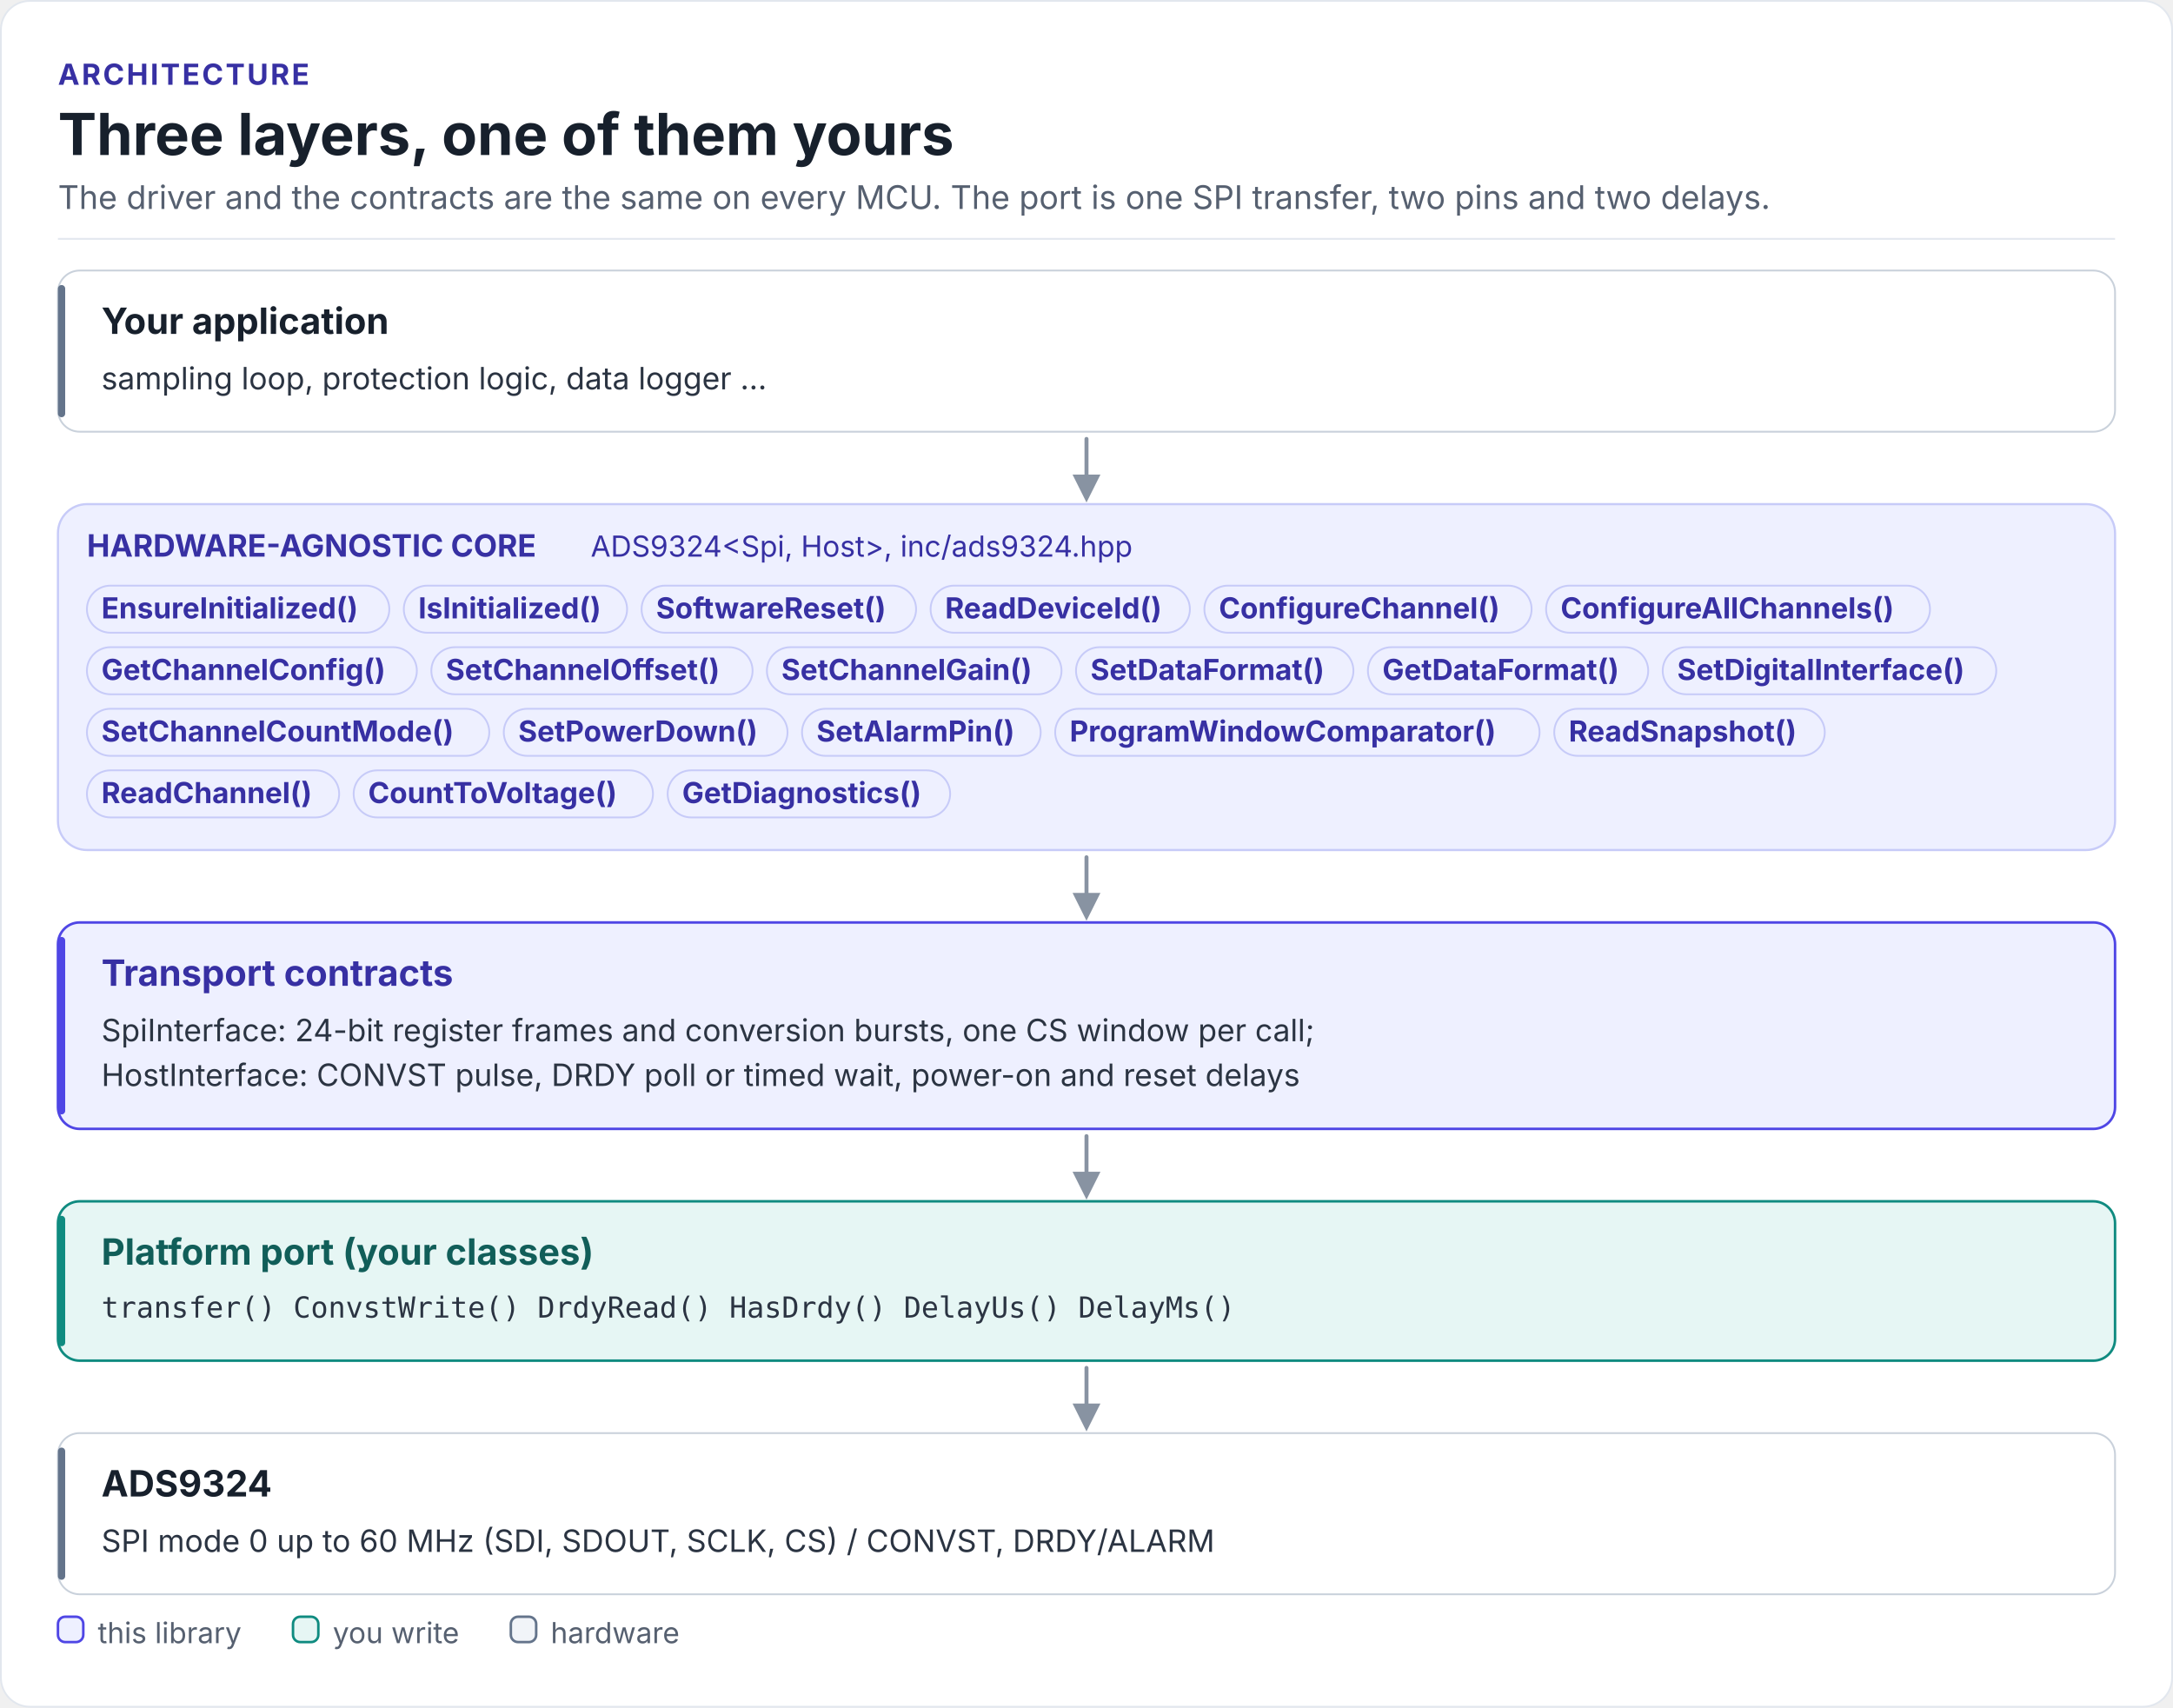
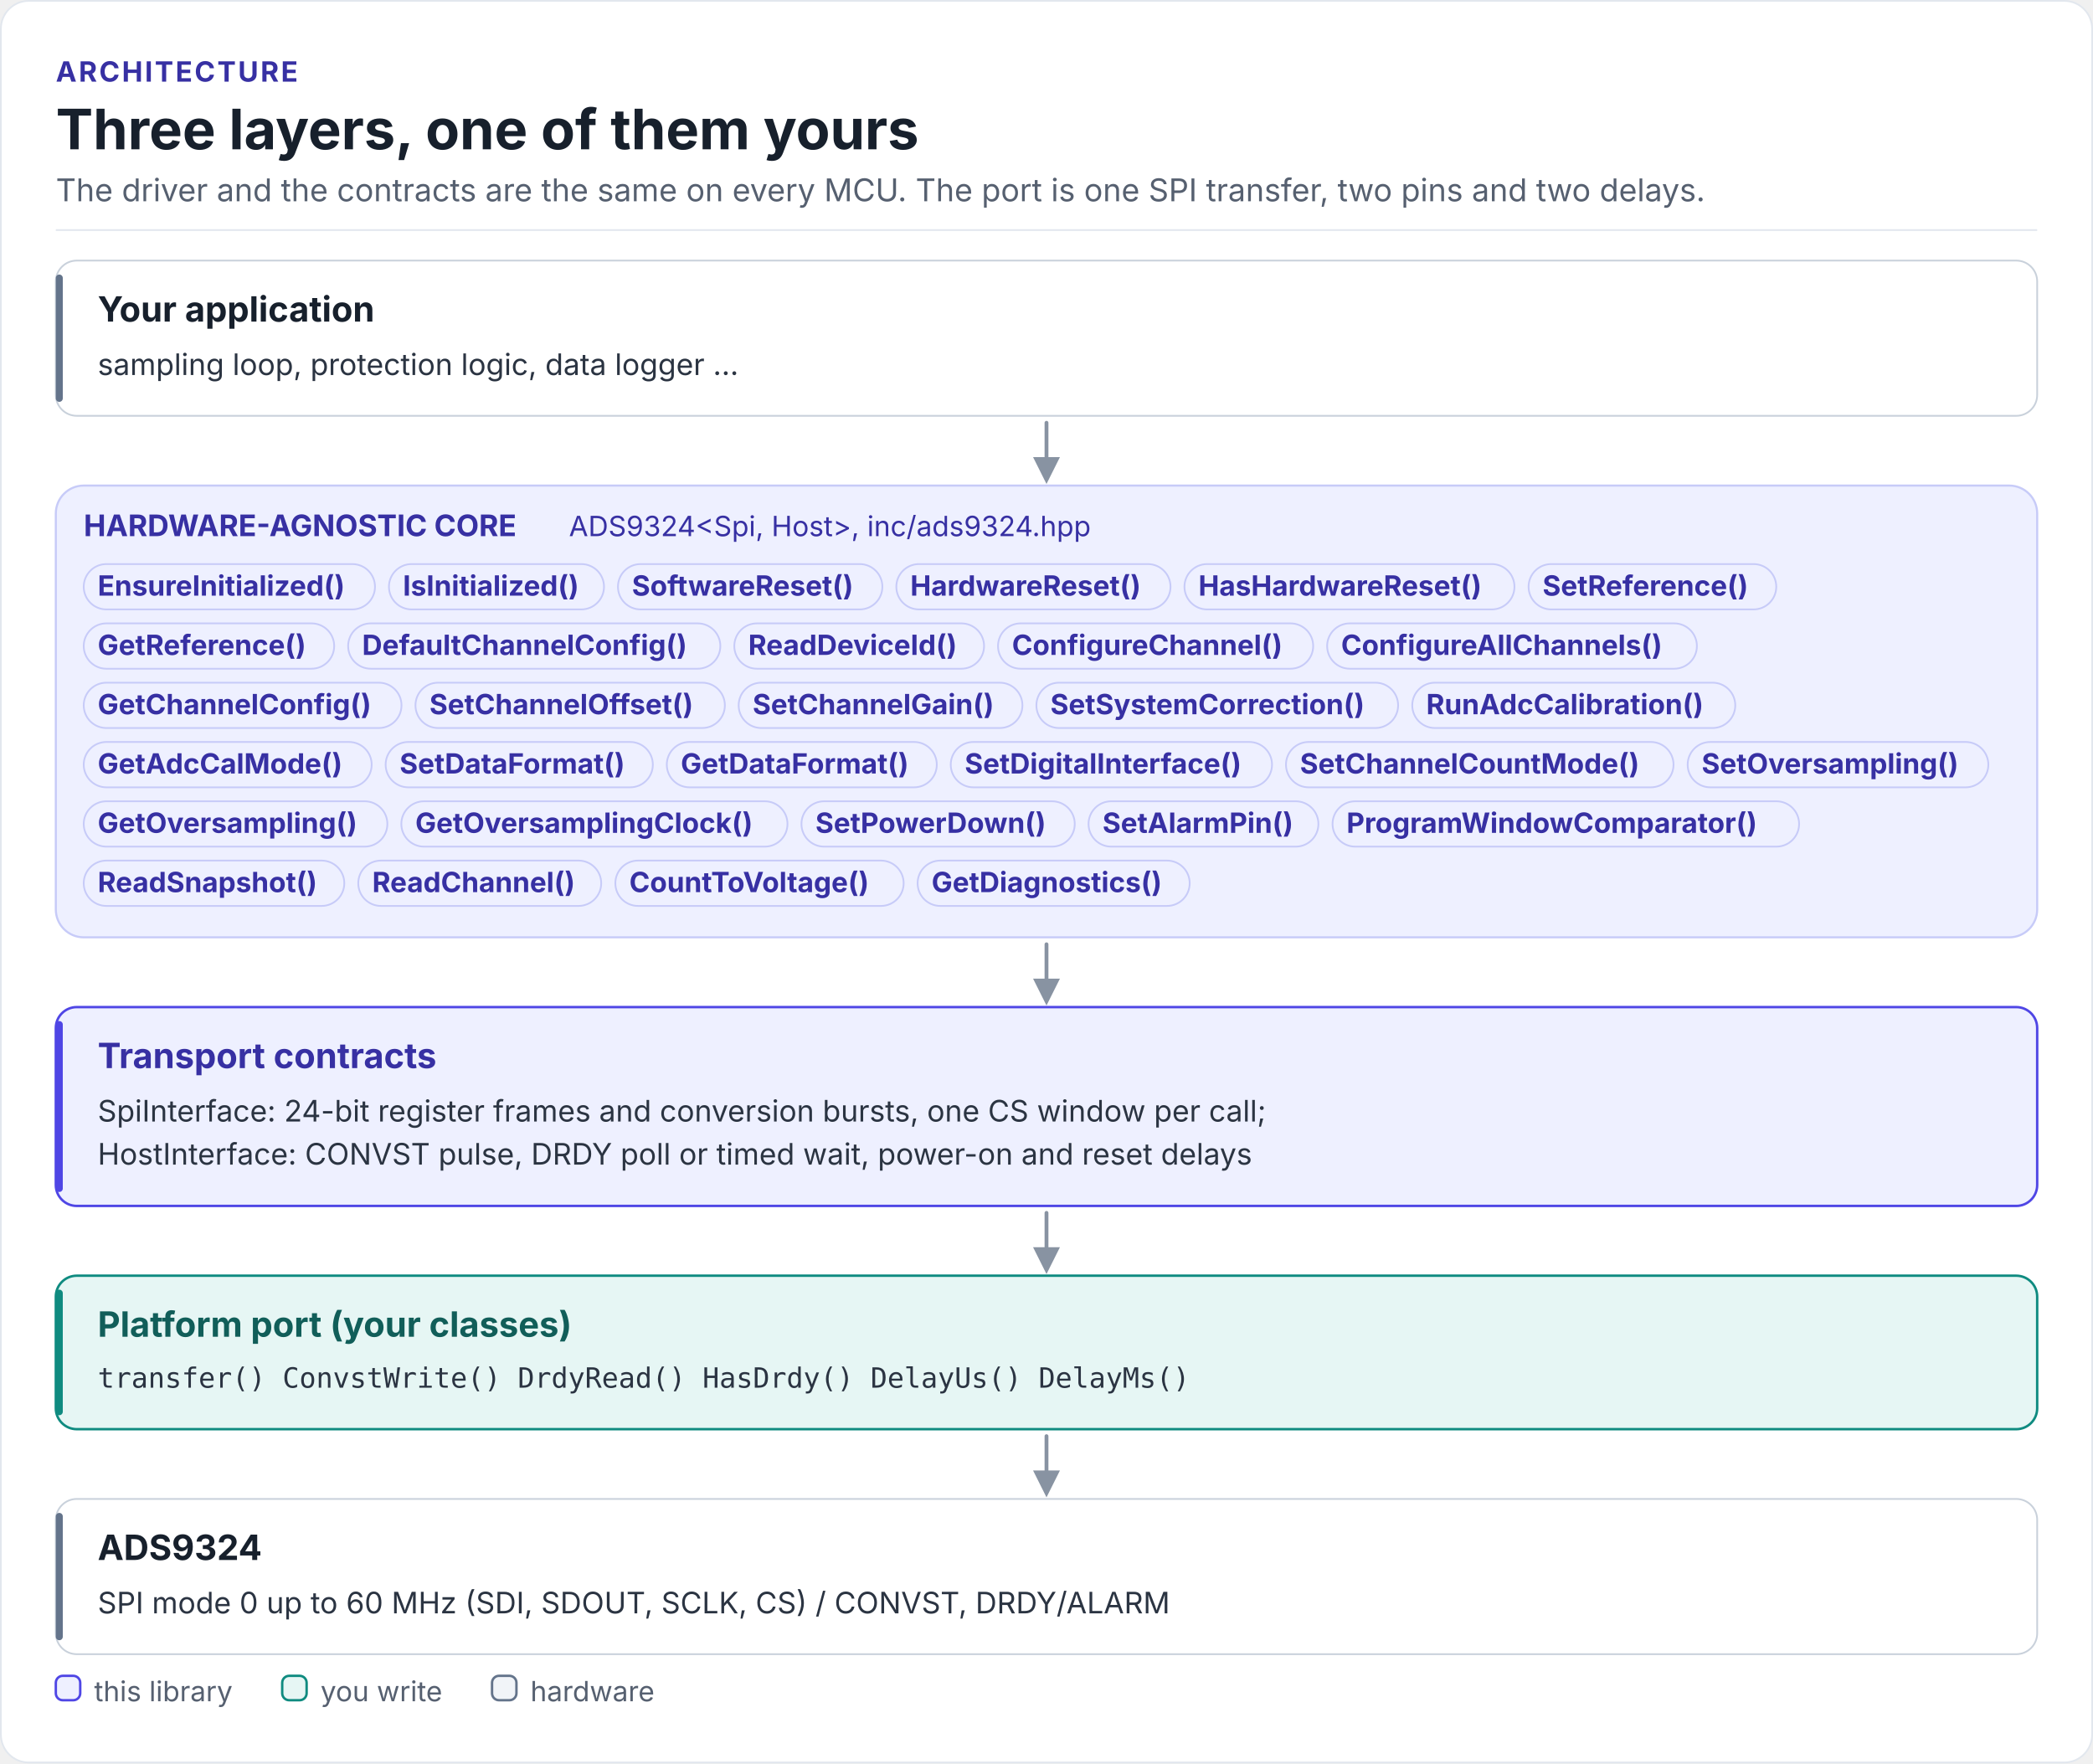
- <svg xmlns="http://www.w3.org/2000/svg" width="1200" height="943" viewBox="0 0 1200 943" role="img" aria-labelledby="driver-layers-title driver-layers-desc" font-family="Inter, 'Segoe UI', Roboto, 'Helvetica Neue', Arial, sans-serif">
+ <svg xmlns="http://www.w3.org/2000/svg" width="1200" height="1011" viewBox="0 0 1200 1011" role="img" aria-labelledby="driver-layers-title driver-layers-desc" font-family="Inter, 'Segoe UI', Roboto, 'Helvetica Neue', Arial, sans-serif">
  <defs>
    <marker id="fk-arrow-rail" viewBox="0 0 10 10" refX="8" refY="5" markerWidth="7" markerHeight="7" orient="auto-start-reverse">
      <path d="M0 0L10 5L0 10z" fill="#8893A2" />
    </marker>
  </defs>
-   <rect x="0.5" y="0.5" width="1199" height="942" rx="16" fill="#FFFFFF" stroke="#E2E7EE" />
+   <rect x="0.5" y="0.5" width="1199" height="1010" rx="16" fill="#FFFFFF" stroke="#E2E7EE" />
  <text x="32" y="46.8" font-size="16" font-weight="700" letter-spacing="1.2" fill="#3730A3">ARCHITECTURE</text>
  <text x="32" y="85.6" font-size="32" font-weight="700" fill="#17202C">Three layers, one of them yours</text>
  <text x="32" y="115.4" font-size="18" fill="#566070">The driver and the contracts are the same on every MCU. The port is one SPI transfer, two pins and two delays.</text>
  <rect x="32" y="131.4" width="1136" height="1" fill="#E2E7EE" />
-   <rect x="32" y="278.4" width="1136" height="191" rx="16" fill="#EEF0FF" stroke="#C7CBF8" stroke-width="1.2" />
+   <rect x="32" y="278.4" width="1136" height="259" rx="16" fill="#EEF0FF" stroke="#C7CBF8" stroke-width="1.2" />
  <path d="M600 242.4 L600 274.4" fill="none" stroke="#8893A2" stroke-width="2.2" stroke-linecap="round" stroke-linejoin="round" marker-end="url(#fk-arrow-rail)" />
-   <path d="M600 473.4 L600 505.4" fill="none" stroke="#8893A2" stroke-width="2.2" stroke-linecap="round" stroke-linejoin="round" marker-end="url(#fk-arrow-rail)" />
-   <path d="M600 627.4 L600 659.4" fill="none" stroke="#8893A2" stroke-width="2.2" stroke-linecap="round" stroke-linejoin="round" marker-end="url(#fk-arrow-rail)" />
-   <path d="M600 755.4 L600 787.4" fill="none" stroke="#8893A2" stroke-width="2.2" stroke-linecap="round" stroke-linejoin="round" marker-end="url(#fk-arrow-rail)" />
+   <path d="M600 541.4 L600 573.4" fill="none" stroke="#8893A2" stroke-width="2.2" stroke-linecap="round" stroke-linejoin="round" marker-end="url(#fk-arrow-rail)" />
+   <path d="M600 695.4 L600 727.4" fill="none" stroke="#8893A2" stroke-width="2.2" stroke-linecap="round" stroke-linejoin="round" marker-end="url(#fk-arrow-rail)" />
+   <path d="M600 823.4 L600 855.4" fill="none" stroke="#8893A2" stroke-width="2.2" stroke-linecap="round" stroke-linejoin="round" marker-end="url(#fk-arrow-rail)" />
  <rect x="32" y="149.4" width="1136" height="89" rx="12" fill="#FFFFFF" stroke="#C9D1DB" stroke-width="1" />
  <rect x="32" y="157.4" width="4" height="73" rx="2" fill="#64748B" />
-   <rect x="32" y="509.4" width="1136" height="114" rx="12" fill="#EEF0FF" stroke="#4F46E5" stroke-width="1.4" />
-   <rect x="32" y="517.4" width="4" height="98" rx="2" fill="#4F46E5" />
-   <rect x="32" y="663.4" width="1136" height="88" rx="12" fill="#E6F6F4" stroke="#0F8B80" stroke-width="1.4" />
-   <rect x="32" y="671.4" width="4" height="72" rx="2" fill="#0F8B80" />
-   <rect x="32" y="791.4" width="1136" height="89" rx="12" fill="#FFFFFF" stroke="#C9D1DB" stroke-width="1" />
-   <rect x="32" y="799.4" width="4" height="73" rx="2" fill="#64748B" />
+   <rect x="32" y="577.4" width="1136" height="114" rx="12" fill="#EEF0FF" stroke="#4F46E5" stroke-width="1.4" />
+   <rect x="32" y="585.4" width="4" height="98" rx="2" fill="#4F46E5" />
+   <rect x="32" y="731.4" width="1136" height="88" rx="12" fill="#E6F6F4" stroke="#0F8B80" stroke-width="1.4" />
+   <rect x="32" y="739.4" width="4" height="72" rx="2" fill="#0F8B80" />
+   <rect x="32" y="859.4" width="1136" height="89" rx="12" fill="#FFFFFF" stroke="#C9D1DB" stroke-width="1" />
+   <rect x="32" y="867.4" width="4" height="73" rx="2" fill="#64748B" />
  <text x="56" y="184.4" font-size="20" font-weight="700" fill="#17202C">Your application</text>
  <text x="56" y="215" font-size="17" fill="#2B3442">sampling loop, protection logic, data logger ...</text>
  <rect x="48" y="323.4" width="167" height="26" rx="13" fill="#EEF0FF" stroke="#C7CBF8" stroke-width="1" />
  <text x="56" y="341.5" font-size="16" font-weight="700" fill="#3730A3">EnsureInitialized()</text>
  <rect x="223" y="323.4" width="123.3" height="26" rx="13" fill="#EEF0FF" stroke="#C7CBF8" stroke-width="1" />
  <text x="231" y="341.5" font-size="16" font-weight="700" fill="#3730A3">IsInitialized()</text>
  <rect x="354.3" y="323.4" width="151.6" height="26" rx="13" fill="#EEF0FF" stroke="#C7CBF8" stroke-width="1" />
  <text x="362.3" y="341.5" font-size="16" font-weight="700" fill="#3730A3">SoftwareReset()</text>
-   <rect x="513.9" y="323.4" width="143.2" height="26" rx="13" fill="#EEF0FF" stroke="#C7CBF8" stroke-width="1" />
-   <text x="521.9" y="341.5" font-size="16" font-weight="700" fill="#3730A3">ReadDeviceId()</text>
-   <rect x="665.1" y="323.4" width="180.7" height="26" rx="13" fill="#EEF0FF" stroke="#C7CBF8" stroke-width="1" />
-   <text x="673.1" y="341.5" font-size="16" font-weight="700" fill="#3730A3">ConfigureChannel()</text>
-   <rect x="853.8" y="323.4" width="212" height="26" rx="13" fill="#EEF0FF" stroke="#C7CBF8" stroke-width="1" />
-   <text x="861.8" y="341.5" font-size="16" font-weight="700" fill="#3730A3">ConfigureAllChannels()</text>
-   <rect x="48" y="357.4" width="182.2" height="26" rx="13" fill="#EEF0FF" stroke="#C7CBF8" stroke-width="1" />
-   <text x="56" y="375.5" font-size="16" font-weight="700" fill="#3730A3">GetChannelConfig()</text>
-   <rect x="238.2" y="357.4" width="177.4" height="26" rx="13" fill="#EEF0FF" stroke="#C7CBF8" stroke-width="1" />
-   <text x="246.2" y="375.5" font-size="16" font-weight="700" fill="#3730A3">SetChannelOffset()</text>
-   <rect x="423.5" y="357.4" width="162.7" height="26" rx="13" fill="#EEF0FF" stroke="#C7CBF8" stroke-width="1" />
-   <text x="431.5" y="375.5" font-size="16" font-weight="700" fill="#3730A3">SetChannelGain()</text>
-   <rect x="594.2" y="357.4" width="153.2" height="26" rx="13" fill="#EEF0FF" stroke="#C7CBF8" stroke-width="1" />
-   <text x="602.2" y="375.5" font-size="16" font-weight="700" fill="#3730A3">SetDataFormat()</text>
-   <rect x="755.4" y="357.4" width="154.8" height="26" rx="13" fill="#EEF0FF" stroke="#C7CBF8" stroke-width="1" />
-   <text x="763.4" y="375.5" font-size="16" font-weight="700" fill="#3730A3">GetDataFormat()</text>
-   <rect x="918.2" y="357.4" width="184.2" height="26" rx="13" fill="#EEF0FF" stroke="#C7CBF8" stroke-width="1" />
-   <text x="926.2" y="375.5" font-size="16" font-weight="700" fill="#3730A3">SetDigitalInterface()</text>
-   <rect x="48" y="391.4" width="222.2" height="26" rx="13" fill="#EEF0FF" stroke="#C7CBF8" stroke-width="1" />
-   <text x="56" y="409.5" font-size="16" font-weight="700" fill="#3730A3">SetChannelCountMode()</text>
-   <rect x="278.2" y="391.4" width="156.7" height="26" rx="13" fill="#EEF0FF" stroke="#C7CBF8" stroke-width="1" />
-   <text x="286.2" y="409.5" font-size="16" font-weight="700" fill="#3730A3">SetPowerDown()</text>
-   <rect x="442.9" y="391.4" width="131.8" height="26" rx="13" fill="#EEF0FF" stroke="#C7CBF8" stroke-width="1" />
-   <text x="450.9" y="409.5" font-size="16" font-weight="700" fill="#3730A3">SetAlarmPin()</text>
-   <rect x="582.7" y="391.4" width="267.5" height="26" rx="13" fill="#EEF0FF" stroke="#C7CBF8" stroke-width="1" />
-   <text x="590.7" y="409.5" font-size="16" font-weight="700" fill="#3730A3">ProgramWindowComparator()</text>
-   <rect x="858.3" y="391.4" width="149.4" height="26" rx="13" fill="#EEF0FF" stroke="#C7CBF8" stroke-width="1" />
-   <text x="866.3" y="409.5" font-size="16" font-weight="700" fill="#3730A3">ReadSnapshot()</text>
-   <rect x="48" y="425.4" width="139.3" height="26" rx="13" fill="#EEF0FF" stroke="#C7CBF8" stroke-width="1" />
-   <text x="56" y="443.5" font-size="16" font-weight="700" fill="#3730A3">ReadChannel()</text>
-   <rect x="195.3" y="425.4" width="165.3" height="26" rx="13" fill="#EEF0FF" stroke="#C7CBF8" stroke-width="1" />
-   <text x="203.3" y="443.5" font-size="16" font-weight="700" fill="#3730A3">CountToVoltage()</text>
-   <rect x="368.7" y="425.4" width="156" height="26" rx="13" fill="#EEF0FF" stroke="#C7CBF8" stroke-width="1" />
-   <text x="376.7" y="443.5" font-size="16" font-weight="700" fill="#3730A3">GetDiagnostics()</text>
+   <rect x="513.9" y="323.4" width="157.2" height="26" rx="13" fill="#EEF0FF" stroke="#C7CBF8" stroke-width="1" />
+   <text x="521.9" y="341.5" font-size="16" font-weight="700" fill="#3730A3">HardwareReset()</text>
+   <rect x="679.1" y="323.4" width="189.2" height="26" rx="13" fill="#EEF0FF" stroke="#C7CBF8" stroke-width="1" />
+   <text x="687.1" y="341.5" font-size="16" font-weight="700" fill="#3730A3">HasHardwareReset()</text>
+   <rect x="876.4" y="323.4" width="142" height="26" rx="13" fill="#EEF0FF" stroke="#C7CBF8" stroke-width="1" />
+   <text x="884.4" y="341.5" font-size="16" font-weight="700" fill="#3730A3">SetReference()</text>
+   <rect x="48" y="357.4" width="143.6" height="26" rx="13" fill="#EEF0FF" stroke="#C7CBF8" stroke-width="1" />
+   <text x="56" y="375.5" font-size="16" font-weight="700" fill="#3730A3">GetReference()</text>
+   <rect x="199.6" y="357.4" width="213.4" height="26" rx="13" fill="#EEF0FF" stroke="#C7CBF8" stroke-width="1" />
+   <text x="207.6" y="375.5" font-size="16" font-weight="700" fill="#3730A3">DefaultChannelConfig()</text>
+   <rect x="421" y="357.4" width="143.2" height="26" rx="13" fill="#EEF0FF" stroke="#C7CBF8" stroke-width="1" />
+   <text x="429" y="375.5" font-size="16" font-weight="700" fill="#3730A3">ReadDeviceId()</text>
+   <rect x="572.2" y="357.4" width="180.7" height="26" rx="13" fill="#EEF0FF" stroke="#C7CBF8" stroke-width="1" />
+   <text x="580.2" y="375.5" font-size="16" font-weight="700" fill="#3730A3">ConfigureChannel()</text>
+   <rect x="760.9" y="357.4" width="212" height="26" rx="13" fill="#EEF0FF" stroke="#C7CBF8" stroke-width="1" />
+   <text x="768.9" y="375.5" font-size="16" font-weight="700" fill="#3730A3">ConfigureAllChannels()</text>
+   <rect x="48" y="391.4" width="182.2" height="26" rx="13" fill="#EEF0FF" stroke="#C7CBF8" stroke-width="1" />
+   <text x="56" y="409.5" font-size="16" font-weight="700" fill="#3730A3">GetChannelConfig()</text>
+   <rect x="238.2" y="391.4" width="177.4" height="26" rx="13" fill="#EEF0FF" stroke="#C7CBF8" stroke-width="1" />
+   <text x="246.2" y="409.5" font-size="16" font-weight="700" fill="#3730A3">SetChannelOffset()</text>
+   <rect x="423.5" y="391.4" width="162.7" height="26" rx="13" fill="#EEF0FF" stroke="#C7CBF8" stroke-width="1" />
+   <text x="431.5" y="409.5" font-size="16" font-weight="700" fill="#3730A3">SetChannelGain()</text>
+   <rect x="594.2" y="391.4" width="207.4" height="26" rx="13" fill="#EEF0FF" stroke="#C7CBF8" stroke-width="1" />
+   <text x="602.2" y="409.5" font-size="16" font-weight="700" fill="#3730A3">SetSystemCorrection()</text>
+   <rect x="809.7" y="391.4" width="185.2" height="26" rx="13" fill="#EEF0FF" stroke="#C7CBF8" stroke-width="1" />
+   <text x="817.7" y="409.5" font-size="16" font-weight="700" fill="#3730A3">RunAdcCalibration()</text>
+   <rect x="48" y="425.4" width="165.1" height="26" rx="13" fill="#EEF0FF" stroke="#C7CBF8" stroke-width="1" />
+   <text x="56" y="443.5" font-size="16" font-weight="700" fill="#3730A3">GetAdcCalMode()</text>
+   <rect x="221.1" y="425.4" width="153.2" height="26" rx="13" fill="#EEF0FF" stroke="#C7CBF8" stroke-width="1" />
+   <text x="229.1" y="443.5" font-size="16" font-weight="700" fill="#3730A3">SetDataFormat()</text>
+   <rect x="382.3" y="425.4" width="154.8" height="26" rx="13" fill="#EEF0FF" stroke="#C7CBF8" stroke-width="1" />
+   <text x="390.3" y="443.5" font-size="16" font-weight="700" fill="#3730A3">GetDataFormat()</text>
+   <rect x="545.1" y="425.4" width="184.2" height="26" rx="13" fill="#EEF0FF" stroke="#C7CBF8" stroke-width="1" />
+   <text x="553.1" y="443.5" font-size="16" font-weight="700" fill="#3730A3">SetDigitalInterface()</text>
+   <rect x="737.3" y="425.4" width="222.2" height="26" rx="13" fill="#EEF0FF" stroke="#C7CBF8" stroke-width="1" />
+   <text x="745.3" y="443.5" font-size="16" font-weight="700" fill="#3730A3">SetChannelCountMode()</text>
+   <rect x="967.6" y="425.4" width="172.4" height="26" rx="13" fill="#EEF0FF" stroke="#C7CBF8" stroke-width="1" />
+   <text x="975.6" y="443.5" font-size="16" font-weight="700" fill="#3730A3">SetOversampling()</text>
+   <rect x="48" y="459.4" width="174.1" height="26" rx="13" fill="#EEF0FF" stroke="#C7CBF8" stroke-width="1" />
+   <text x="56" y="477.5" font-size="16" font-weight="700" fill="#3730A3">GetOversampling()</text>
+   <rect x="230.1" y="459.4" width="221.4" height="26" rx="13" fill="#EEF0FF" stroke="#C7CBF8" stroke-width="1" />
+   <text x="238.1" y="477.5" font-size="16" font-weight="700" fill="#3730A3">GetOversamplingClock()</text>
+   <rect x="459.5" y="459.4" width="156.7" height="26" rx="13" fill="#EEF0FF" stroke="#C7CBF8" stroke-width="1" />
+   <text x="467.5" y="477.5" font-size="16" font-weight="700" fill="#3730A3">SetPowerDown()</text>
+   <rect x="624.1" y="459.4" width="131.8" height="26" rx="13" fill="#EEF0FF" stroke="#C7CBF8" stroke-width="1" />
+   <text x="632.1" y="477.5" font-size="16" font-weight="700" fill="#3730A3">SetAlarmPin()</text>
+   <rect x="764" y="459.4" width="267.5" height="26" rx="13" fill="#EEF0FF" stroke="#C7CBF8" stroke-width="1" />
+   <text x="772" y="477.5" font-size="16" font-weight="700" fill="#3730A3">ProgramWindowComparator()</text>
+   <rect x="48" y="493.4" width="149.4" height="26" rx="13" fill="#EEF0FF" stroke="#C7CBF8" stroke-width="1" />
+   <text x="56" y="511.5" font-size="16" font-weight="700" fill="#3730A3">ReadSnapshot()</text>
+   <rect x="205.4" y="493.4" width="139.3" height="26" rx="13" fill="#EEF0FF" stroke="#C7CBF8" stroke-width="1" />
+   <text x="213.4" y="511.5" font-size="16" font-weight="700" fill="#3730A3">ReadChannel()</text>
+   <rect x="352.8" y="493.4" width="165.3" height="26" rx="13" fill="#EEF0FF" stroke="#C7CBF8" stroke-width="1" />
+   <text x="360.8" y="511.5" font-size="16" font-weight="700" fill="#3730A3">CountToVoltage()</text>
+   <rect x="526.1" y="493.4" width="156" height="26" rx="13" fill="#EEF0FF" stroke="#C7CBF8" stroke-width="1" />
+   <text x="534.1" y="511.5" font-size="16" font-weight="700" fill="#3730A3">GetDiagnostics()</text>
  <text x="48" y="307.4" font-size="17" font-weight="700" fill="#3730A3">HARDWARE-AGNOSTIC CORE</text>
  <text x="326.2" y="307.4" font-size="16" fill="#3730A3">ADS9324&lt;Spi, Host&gt;, inc/ads9324.hpp</text>
-   <text x="56" y="544.4" font-size="20" font-weight="700" fill="#3730A3">Transport contracts</text>
-   <text x="56" y="575" font-size="17" fill="#2B3442">SpiInterface: 24-bit register frames and conversion bursts, one CS window per call;</text>
-   <text x="56" y="599.7" font-size="17" fill="#2B3442">HostInterface: CONVST pulse, DRDY poll or timed wait, power-on and reset delays</text>
-   <text x="56" y="698.4" font-size="20" font-weight="700" fill="#115E59">Platform port (your classes)</text>
-   <text x="56" y="727.6" font-size="16" font-family="'JetBrains Mono', 'SFMono-Regular', Menlo, Consolas, monospace" fill="#2B3442">transfer()  ConvstWrite()  DrdyRead()  HasDrdy()  DelayUs()  DelayMs()</text>
-   <text x="56" y="826.4" font-size="20" font-weight="700" fill="#17202C">ADS9324</text>
-   <text x="56" y="857" font-size="17" fill="#2B3442">SPI mode 0 up to 60 MHz (SDI, SDOUT, SCLK, CS)  /  CONVST, DRDY/ALARM</text>
-   <rect x="32" y="892.8" width="14" height="14" rx="4" fill="#EEF0FF" stroke="#4F46E5" stroke-width="1.4" />
-   <text x="54" y="907.4" font-size="16" fill="#566070">this library</text>
-   <rect x="161.8" y="892.8" width="14" height="14" rx="4" fill="#E6F6F4" stroke="#0F8B80" stroke-width="1.4" />
-   <text x="183.8" y="907.4" font-size="16" fill="#566070">you write</text>
-   <rect x="282.1" y="892.8" width="14" height="14" rx="4" fill="#F1F4F8" stroke="#64748B" stroke-width="1.4" />
-   <text x="304.1" y="907.4" font-size="16" fill="#566070">hardware</text>
+   <text x="56" y="612.4" font-size="20" font-weight="700" fill="#3730A3">Transport contracts</text>
+   <text x="56" y="643" font-size="17" fill="#2B3442">SpiInterface: 24-bit register frames and conversion bursts, one CS window per call;</text>
+   <text x="56" y="667.7" font-size="17" fill="#2B3442">HostInterface: CONVST pulse, DRDY poll or timed wait, power-on and reset delays</text>
+   <text x="56" y="766.4" font-size="20" font-weight="700" fill="#115E59">Platform port (your classes)</text>
+   <text x="56" y="795.6" font-size="16" font-family="'JetBrains Mono', 'SFMono-Regular', Menlo, Consolas, monospace" fill="#2B3442">transfer()  ConvstWrite()  DrdyRead()  HasDrdy()  DelayUs()  DelayMs()</text>
+   <text x="56" y="894.4" font-size="20" font-weight="700" fill="#17202C">ADS9324</text>
+   <text x="56" y="925" font-size="17" fill="#2B3442">SPI mode 0 up to 60 MHz (SDI, SDOUT, SCLK, CS)  /  CONVST, DRDY/ALARM</text>
+   <rect x="32" y="960.8" width="14" height="14" rx="4" fill="#EEF0FF" stroke="#4F46E5" stroke-width="1.4" />
+   <text x="54" y="975.4" font-size="16" fill="#566070">this library</text>
+   <rect x="161.8" y="960.8" width="14" height="14" rx="4" fill="#E6F6F4" stroke="#0F8B80" stroke-width="1.4" />
+   <text x="183.8" y="975.4" font-size="16" fill="#566070">you write</text>
+   <rect x="282.1" y="960.8" width="14" height="14" rx="4" fill="#F1F4F8" stroke="#64748B" stroke-width="1.4" />
+   <text x="304.1" y="975.4" font-size="16" fill="#566070">hardware</text>
</svg>
